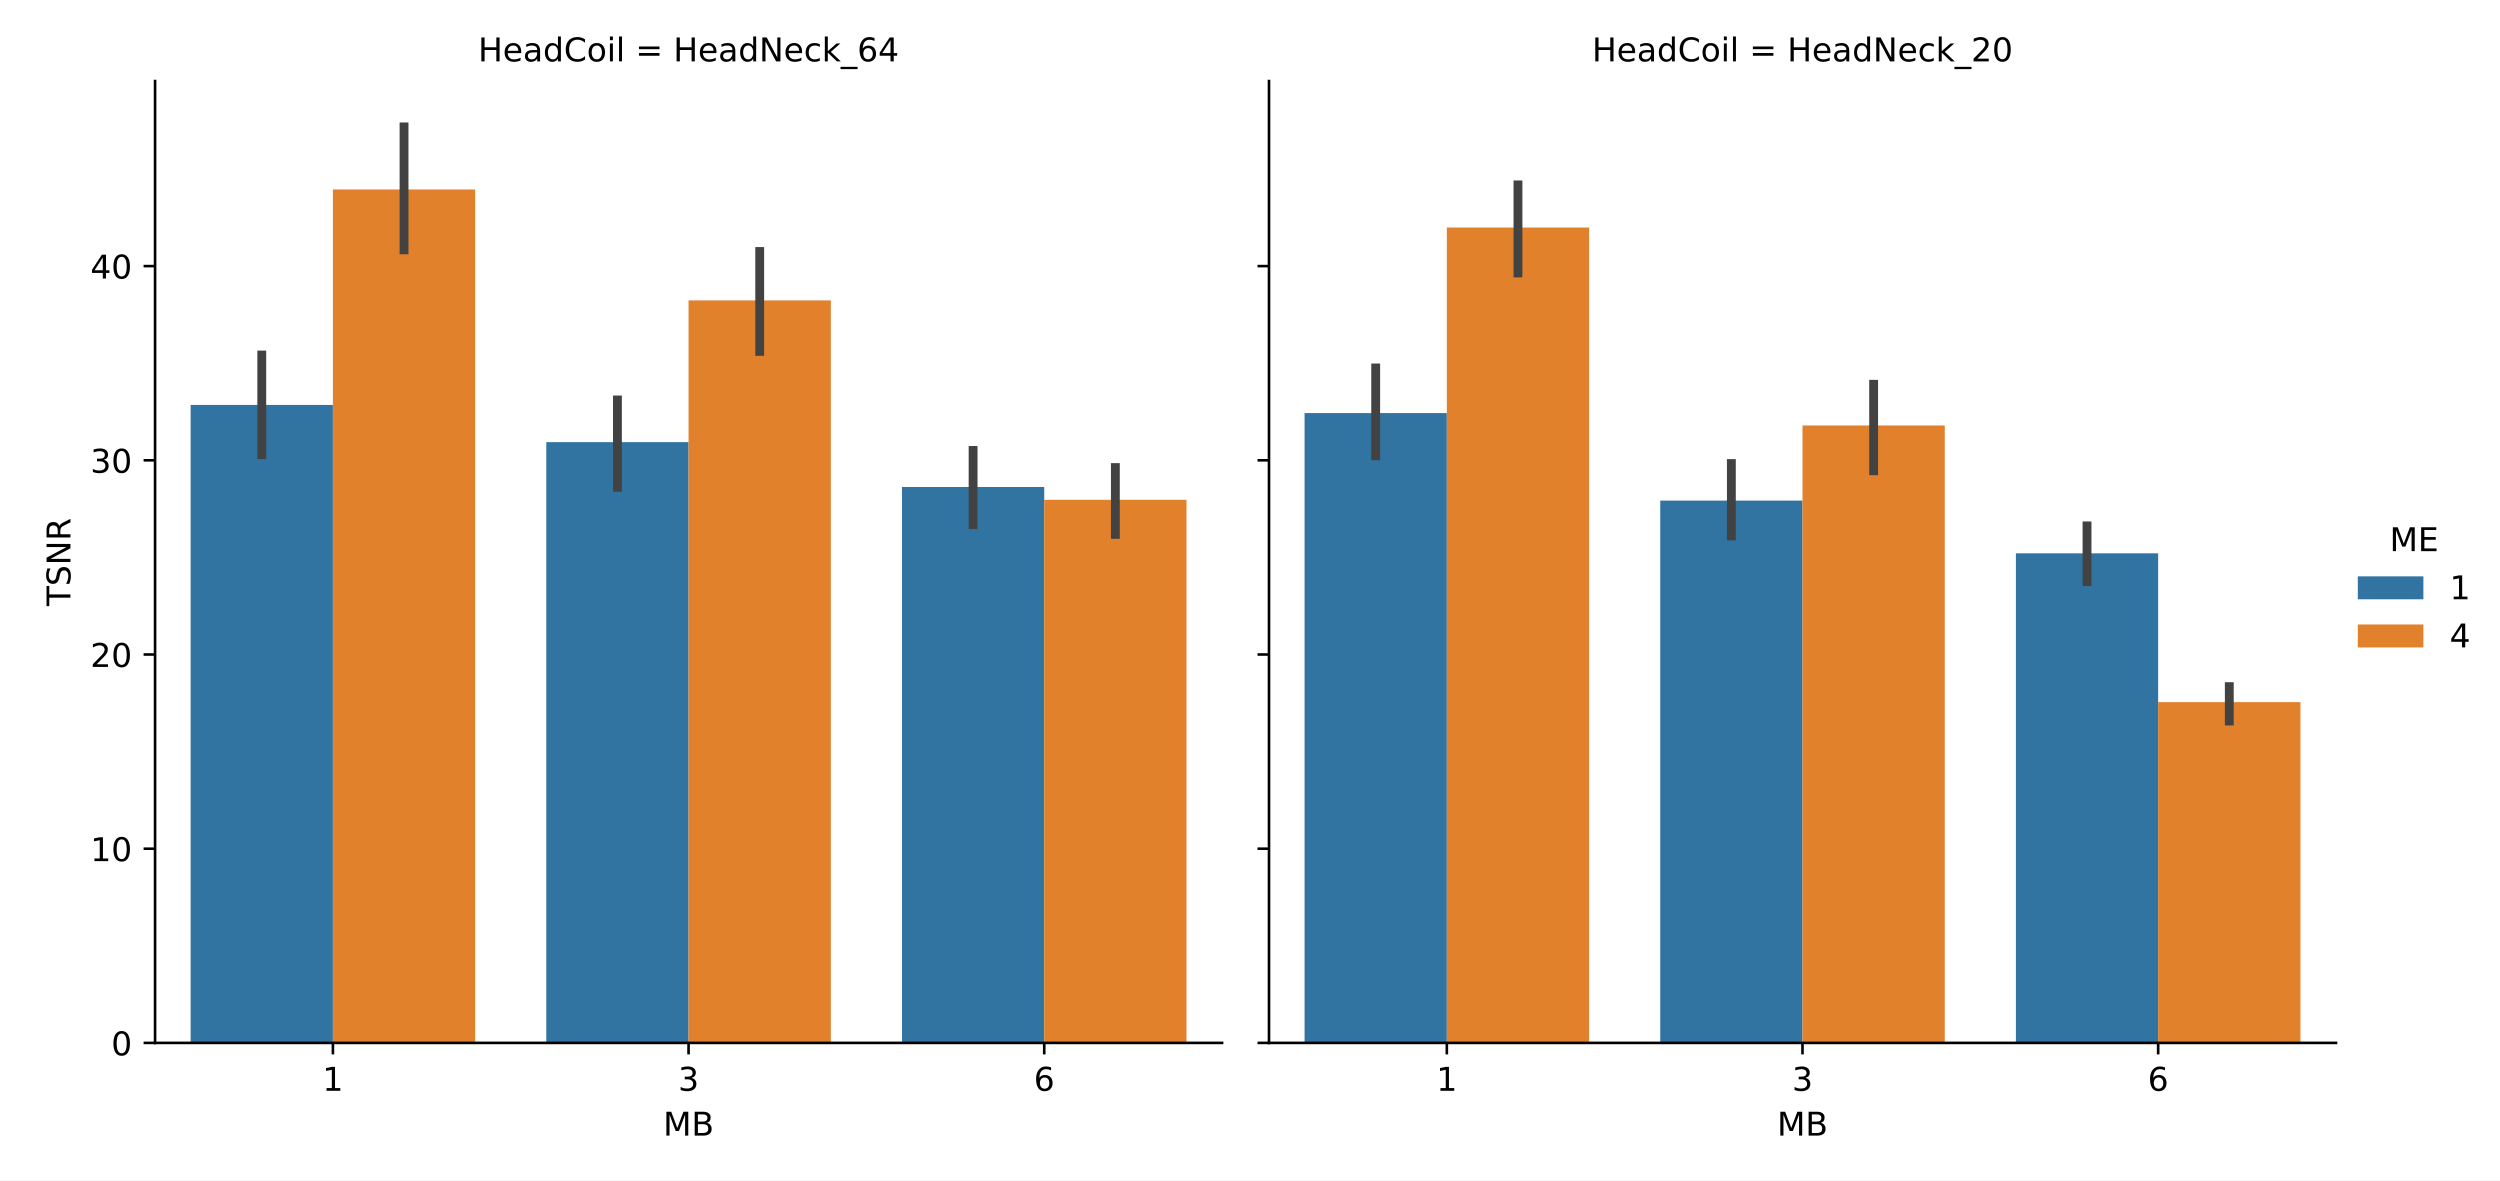
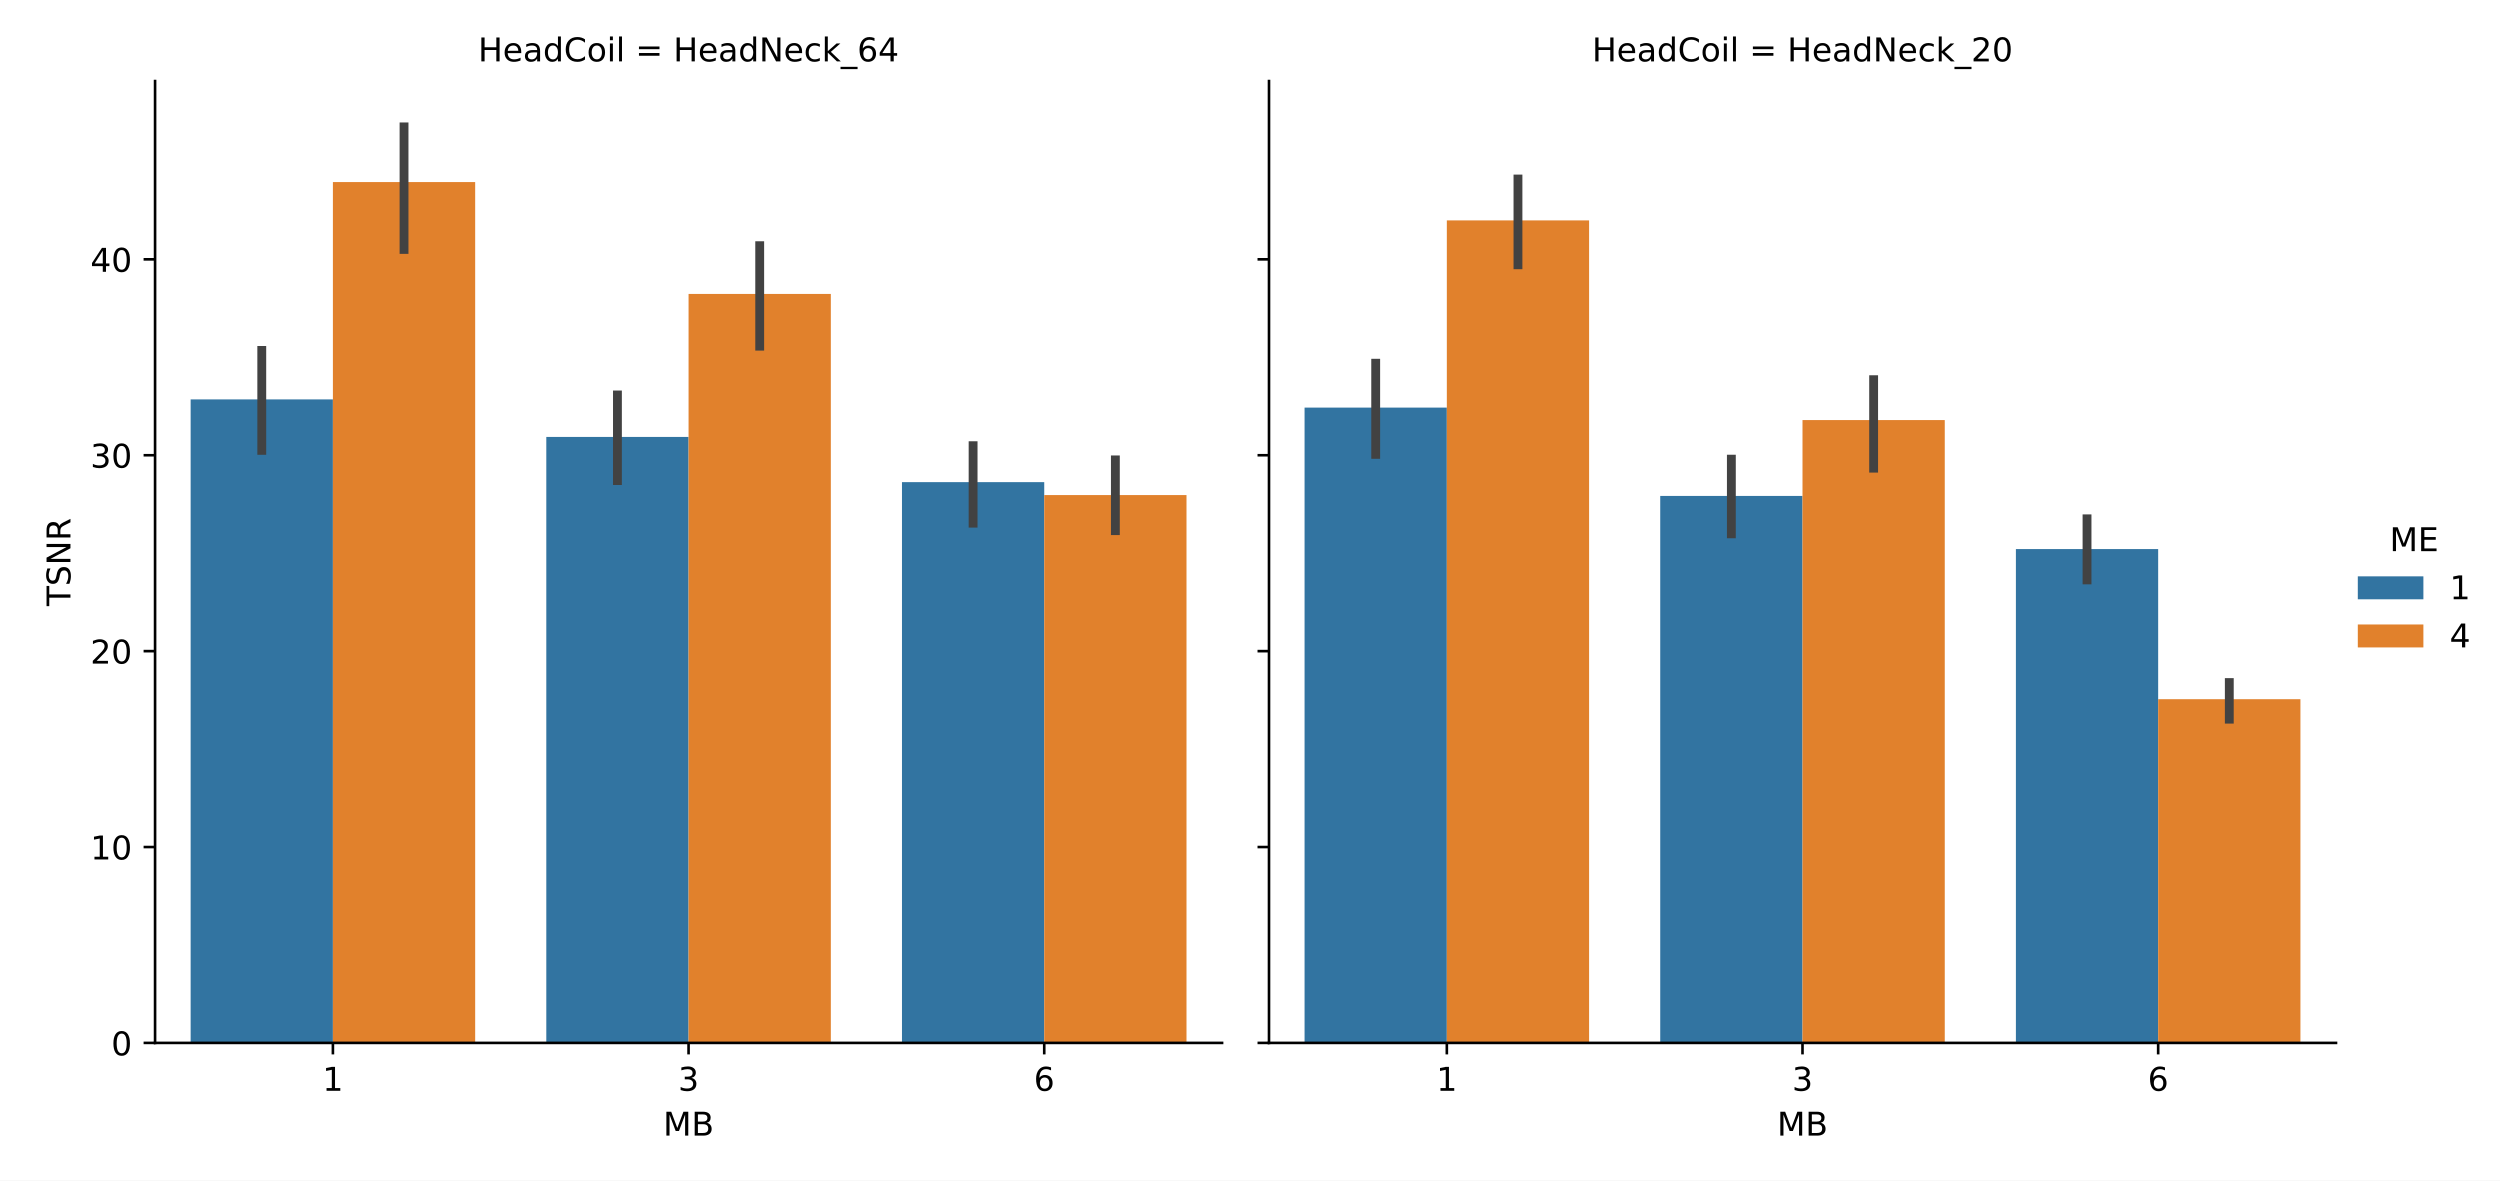
<svg xmlns="http://www.w3.org/2000/svg" xmlns:xlink="http://www.w3.org/1999/xlink" width="762.39pt" height="360pt" viewBox="0 0 762.39 360" version="1.1">
  <defs>
    <style type="text/css">*{stroke-linejoin: round; stroke-linecap: butt}</style>
  </defs>
  <g id="figure_1">
    <g id="patch_1">
      <path d="M 0 360  L 762.39 360  L 762.39 0  L 0 0  z " style="fill: #ffffff" />
    </g>
    <g id="axes_1">
      <g id="patch_2">
        <path d="M 47.289 318.04  L 372.677 318.04  L 372.677 24.72  L 47.289 24.72  z " style="fill: #ffffff" />
      </g>
      <g id="patch_3">
-         <path d="M 58.136 318.04  L 101.521 318.04  L 101.521 123.491  L 58.136 123.491  z " clip-path="url(#p12cb5227b6)" style="fill: #3274a1" />
+         <path d="M 58.136 318.04  L 101.521 318.04  L 101.521 121.796  L 58.136 121.796  z " clip-path="url(#pe968634f67)" style="fill: #3274a1" />
      </g>
      <g id="patch_4">
-         <path d="M 166.598 318.04  L 209.983 318.04  L 209.983 134.837  L 166.598 134.837  z " clip-path="url(#p12cb5227b6)" style="fill: #3274a1" />
+         <path d="M 166.598 318.04  L 209.983 318.04  L 209.983 133.24  L 166.598 133.24  z " clip-path="url(#pe968634f67)" style="fill: #3274a1" />
      </g>
      <g id="patch_5">
-         <path d="M 275.061 318.04  L 318.446 318.04  L 318.446 148.512  L 275.061 148.512  z " clip-path="url(#p12cb5227b6)" style="fill: #3274a1" />
+         <path d="M 275.061 318.04  L 318.446 318.04  L 318.446 147.035  L 275.061 147.035  z " clip-path="url(#pe968634f67)" style="fill: #3274a1" />
      </g>
      <g id="patch_6">
-         <path d="M 101.521 318.04  L 144.906 318.04  L 144.906 57.785  L 101.521 57.785  z " clip-path="url(#p12cb5227b6)" style="fill: #e1812c" />
+         <path d="M 101.521 318.04  L 144.906 318.04  L 144.906 55.517  L 101.521 55.517  z " clip-path="url(#pe968634f67)" style="fill: #e1812c" />
      </g>
      <g id="patch_7">
-         <path d="M 209.983 318.04  L 253.368 318.04  L 253.368 91.61  L 209.983 91.61  z " clip-path="url(#p12cb5227b6)" style="fill: #e1812c" />
+         <path d="M 209.983 318.04  L 253.368 318.04  L 253.368 89.637  L 209.983 89.637  z " clip-path="url(#pe968634f67)" style="fill: #e1812c" />
      </g>
      <g id="patch_8">
-         <path d="M 318.446 318.04  L 361.831 318.04  L 361.831 152.412  L 318.446 152.412  z " clip-path="url(#p12cb5227b6)" style="fill: #e1812c" />
+         <path d="M 318.446 318.04  L 361.831 318.04  L 361.831 150.968  L 318.446 150.968  z " clip-path="url(#pe968634f67)" style="fill: #e1812c" />
      </g>
      <g id="matplotlib.axis_1">
        <g id="xtick_1">
          <g id="line2d_1">
            <defs>
-               <path id="m0b4571d19d" d="M 0 0  L 0 3.5  " style="stroke: #000000; stroke-width: 0.8" />
+               <path id="m71b1486371" d="M 0 0  L 0 3.5  " style="stroke: #000000; stroke-width: 0.8" />
            </defs>
            <g>
-               <use xlink:href="#m0b4571d19d" x="101.521" y="318.04" style="stroke: #000000; stroke-width: 0.8" />
+               <use xlink:href="#m71b1486371" x="101.521" y="318.04" style="stroke: #000000; stroke-width: 0.8" />
            </g>
          </g>
          <g id="text_1">
            <g transform="translate(98.33936 332.6384)scale(0.1 -0.1)">
              <defs>
                <path id="DejaVuSans-31" d="M 794 531  L 1825 531  L 1825 4091  L 703 3866  L 703 4441  L 1819 4666  L 2450 4666  L 2450 531  L 3481 531  L 3481 0  L 794 0  L 794 531  z " transform="scale(0.015625)" />
              </defs>
              <use xlink:href="#DejaVuSans-31" />
            </g>
          </g>
        </g>
        <g id="xtick_2">
          <g id="line2d_2">
            <g>
-               <use xlink:href="#m0b4571d19d" x="209.983" y="318.04" style="stroke: #000000; stroke-width: 0.8" />
+               <use xlink:href="#m71b1486371" x="209.983" y="318.04" style="stroke: #000000; stroke-width: 0.8" />
            </g>
          </g>
          <g id="text_2">
            <g transform="translate(206.8019 332.6384)scale(0.1 -0.1)">
              <defs>
                <path id="DejaVuSans-33" d="M 2597 2516  Q 3050 2419 3304 2112  Q 3559 1806 3559 1356  Q 3559 666 3084 287  Q 2609 -91 1734 -91  Q 1441 -91 1130 -33  Q 819 25 488 141  L 488 750  Q 750 597 1062 519  Q 1375 441 1716 441  Q 2309 441 2620 675  Q 2931 909 2931 1356  Q 2931 1769 2642 2001  Q 2353 2234 1838 2234  L 1294 2234  L 1294 2753  L 1863 2753  Q 2328 2753 2575 2939  Q 2822 3125 2822 3475  Q 2822 3834 2567 4026  Q 2313 4219 1838 4219  Q 1578 4219 1281 4162  Q 984 4106 628 3988  L 628 4550  Q 988 4650 1302 4700  Q 1616 4750 1894 4750  Q 2613 4750 3031 4423  Q 3450 4097 3450 3541  Q 3450 3153 3228 2886  Q 3006 2619 2597 2516  z " transform="scale(0.015625)" />
              </defs>
              <use xlink:href="#DejaVuSans-33" />
            </g>
          </g>
        </g>
        <g id="xtick_3">
          <g id="line2d_3">
            <g>
-               <use xlink:href="#m0b4571d19d" x="318.446" y="318.04" style="stroke: #000000; stroke-width: 0.8" />
+               <use xlink:href="#m71b1486371" x="318.446" y="318.04" style="stroke: #000000; stroke-width: 0.8" />
            </g>
          </g>
          <g id="text_3">
            <g transform="translate(315.2643 332.6384)scale(0.1 -0.1)">
              <defs>
                <path id="DejaVuSans-36" d="M 2113 2584  Q 1688 2584 1439 2293  Q 1191 2003 1191 1497  Q 1191 994 1439 701  Q 1688 409 2113 409  Q 2538 409 2786 701  Q 3034 994 3034 1497  Q 3034 2003 2786 2293  Q 2538 2584 2113 2584  z M 3366 4563  L 3366 3988  Q 3128 4100 2886 4159  Q 2644 4219 2406 4219  Q 1781 4219 1451 3797  Q 1122 3375 1075 2522  Q 1259 2794 1537 2939  Q 1816 3084 2150 3084  Q 2853 3084 3261 2657  Q 3669 2231 3669 1497  Q 3669 778 3244 343  Q 2819 -91 2113 -91  Q 1303 -91 875 529  Q 447 1150 447 2328  Q 447 3434 972 4092  Q 1497 4750 2381 4750  Q 2619 4750 2861 4703  Q 3103 4656 3366 4563  z " transform="scale(0.015625)" />
              </defs>
              <use xlink:href="#DejaVuSans-36" />
            </g>
          </g>
        </g>
        <g id="text_4">
          <g transform="translate(202.2386 346.3166)scale(0.1 -0.1)">
            <defs>
              <path id="DejaVuSans-4d" d="M 628 4666  L 1569 4666  L 2759 1491  L 3956 4666  L 4897 4666  L 4897 0  L 4281 0  L 4281 4097  L 3078 897  L 2444 897  L 1241 4097  L 1241 0  L 628 0  L 628 4666  z " transform="scale(0.015625)" />
              <path id="DejaVuSans-42" d="M 1259 2228  L 1259 519  L 2272 519  Q 2781 519 3026 730  Q 3272 941 3272 1375  Q 3272 1813 3026 2020  Q 2781 2228 2272 2228  L 1259 2228  z M 1259 4147  L 1259 2741  L 2194 2741  Q 2656 2741 2882 2914  Q 3109 3088 3109 3444  Q 3109 3797 2882 3972  Q 2656 4147 2194 4147  L 1259 4147  z M 628 4666  L 2241 4666  Q 2963 4666 3353 4366  Q 3744 4066 3744 3513  Q 3744 3084 3544 2831  Q 3344 2578 2956 2516  Q 3422 2416 3680 2098  Q 3938 1781 3938 1306  Q 3938 681 3513 340  Q 3088 0 2303 0  L 628 0  L 628 4666  z " transform="scale(0.015625)" />
            </defs>
            <use xlink:href="#DejaVuSans-4d" />
            <use xlink:href="#DejaVuSans-42" x="86.279" />
          </g>
        </g>
      </g>
      <g id="matplotlib.axis_2">
        <g id="ytick_1">
          <g id="line2d_4">
            <defs>
-               <path id="m1ea7f47fa9" d="M 0 0  L -3.5 0  " style="stroke: #000000; stroke-width: 0.8" />
+               <path id="m3288f8d0ea" d="M 0 0  L -3.5 0  " style="stroke: #000000; stroke-width: 0.8" />
            </defs>
            <g>
-               <use xlink:href="#m1ea7f47fa9" x="47.289" y="318.04" style="stroke: #000000; stroke-width: 0.8" />
+               <use xlink:href="#m3288f8d0ea" x="47.289" y="318.04" style="stroke: #000000; stroke-width: 0.8" />
            </g>
          </g>
          <g id="text_5">
            <g transform="translate(33.92686 321.8392)scale(0.1 -0.1)">
              <defs>
                <path id="DejaVuSans-30" d="M 2034 4250  Q 1547 4250 1301 3770  Q 1056 3291 1056 2328  Q 1056 1369 1301 889  Q 1547 409 2034 409  Q 2525 409 2770 889  Q 3016 1369 3016 2328  Q 3016 3291 2770 3770  Q 2525 4250 2034 4250  z M 2034 4750  Q 2819 4750 3233 4129  Q 3647 3509 3647 2328  Q 3647 1150 3233 529  Q 2819 -91 2034 -91  Q 1250 -91 836 529  Q 422 1150 422 2328  Q 422 3509 836 4129  Q 1250 4750 2034 4750  z " transform="scale(0.015625)" />
              </defs>
              <use xlink:href="#DejaVuSans-30" />
            </g>
          </g>
        </g>
        <g id="ytick_2">
          <g id="line2d_5">
            <g>
-               <use xlink:href="#m1ea7f47fa9" x="47.289" y="258.818" style="stroke: #000000; stroke-width: 0.8" />
+               <use xlink:href="#m3288f8d0ea" x="47.289" y="258.302" style="stroke: #000000; stroke-width: 0.8" />
            </g>
          </g>
          <g id="text_6">
-             <g transform="translate(27.56436 262.6171)scale(0.1 -0.1)">
+             <g transform="translate(27.56436 262.1011)scale(0.1 -0.1)">
              <use xlink:href="#DejaVuSans-31" />
              <use xlink:href="#DejaVuSans-30" x="63.623" />
            </g>
          </g>
        </g>
        <g id="ytick_3">
          <g id="line2d_6">
            <g>
-               <use xlink:href="#m1ea7f47fa9" x="47.289" y="199.596" style="stroke: #000000; stroke-width: 0.8" />
+               <use xlink:href="#m3288f8d0ea" x="47.289" y="198.564" style="stroke: #000000; stroke-width: 0.8" />
            </g>
          </g>
          <g id="text_7">
-             <g transform="translate(27.56436 203.395)scale(0.1 -0.1)">
+             <g transform="translate(27.56436 202.3629)scale(0.1 -0.1)">
              <defs>
                <path id="DejaVuSans-32" d="M 1228 531  L 3431 531  L 3431 0  L 469 0  L 469 531  Q 828 903 1448 1529  Q 2069 2156 2228 2338  Q 2531 2678 2651 2914  Q 2772 3150 2772 3378  Q 2772 3750 2511 3984  Q 2250 4219 1831 4219  Q 1534 4219 1204 4116  Q 875 4013 500 3803  L 500 4441  Q 881 4594 1212 4672  Q 1544 4750 1819 4750  Q 2544 4750 2975 4387  Q 3406 4025 3406 3419  Q 3406 3131 3298 2873  Q 3191 2616 2906 2266  Q 2828 2175 2409 1742  Q 1991 1309 1228 531  z " transform="scale(0.015625)" />
              </defs>
              <use xlink:href="#DejaVuSans-32" />
              <use xlink:href="#DejaVuSans-30" x="63.623" />
            </g>
          </g>
        </g>
        <g id="ytick_4">
          <g id="line2d_7">
            <g>
-               <use xlink:href="#m1ea7f47fa9" x="47.289" y="140.374" style="stroke: #000000; stroke-width: 0.8" />
+               <use xlink:href="#m3288f8d0ea" x="47.289" y="138.826" style="stroke: #000000; stroke-width: 0.8" />
            </g>
          </g>
          <g id="text_8">
-             <g transform="translate(27.56436 144.1728)scale(0.1 -0.1)">
+             <g transform="translate(27.56436 142.6248)scale(0.1 -0.1)">
              <use xlink:href="#DejaVuSans-33" />
              <use xlink:href="#DejaVuSans-30" x="63.623" />
            </g>
          </g>
        </g>
        <g id="ytick_5">
          <g id="line2d_8">
            <g>
-               <use xlink:href="#m1ea7f47fa9" x="47.289" y="81.151" style="stroke: #000000; stroke-width: 0.8" />
+               <use xlink:href="#m3288f8d0ea" x="47.289" y="79.087" style="stroke: #000000; stroke-width: 0.8" />
            </g>
          </g>
          <g id="text_9">
-             <g transform="translate(27.56436 84.95072)scale(0.1 -0.1)">
+             <g transform="translate(27.56436 82.88662)scale(0.1 -0.1)">
              <defs>
                <path id="DejaVuSans-34" d="M 2419 4116  L 825 1625  L 2419 1625  L 2419 4116  z M 2253 4666  L 3047 4666  L 3047 1625  L 3713 1625  L 3713 1100  L 3047 1100  L 3047 0  L 2419 0  L 2419 1100  L 313 1100  L 313 1709  L 2253 4666  z " transform="scale(0.015625)" />
              </defs>
              <use xlink:href="#DejaVuSans-34" />
              <use xlink:href="#DejaVuSans-30" x="63.623" />
            </g>
          </g>
        </g>
        <g id="text_10">
          <g transform="translate(21.48467 184.823)rotate(-90)scale(0.1 -0.1)">
            <defs>
              <path id="DejaVuSans-54" d="M -19 4666  L 3928 4666  L 3928 4134  L 2272 4134  L 2272 0  L 1638 0  L 1638 4134  L -19 4134  L -19 4666  z " transform="scale(0.015625)" />
              <path id="DejaVuSans-53" d="M 3425 4513  L 3425 3897  Q 3066 4069 2747 4153  Q 2428 4238 2131 4238  Q 1616 4238 1336 4038  Q 1056 3838 1056 3469  Q 1056 3159 1242 3001  Q 1428 2844 1947 2747  L 2328 2669  Q 3034 2534 3370 2195  Q 3706 1856 3706 1288  Q 3706 609 3251 259  Q 2797 -91 1919 -91  Q 1588 -91 1214 -16  Q 841 59 441 206  L 441 856  Q 825 641 1194 531  Q 1563 422 1919 422  Q 2459 422 2753 634  Q 3047 847 3047 1241  Q 3047 1584 2836 1778  Q 2625 1972 2144 2069  L 1759 2144  Q 1053 2284 737 2584  Q 422 2884 422 3419  Q 422 4038 858 4394  Q 1294 4750 2059 4750  Q 2388 4750 2728 4690  Q 3069 4631 3425 4513  z " transform="scale(0.015625)" />
              <path id="DejaVuSans-4e" d="M 628 4666  L 1478 4666  L 3547 763  L 3547 4666  L 4159 4666  L 4159 0  L 3309 0  L 1241 3903  L 1241 0  L 628 0  L 628 4666  z " transform="scale(0.015625)" />
              <path id="DejaVuSans-52" d="M 2841 2188  Q 3044 2119 3236 1894  Q 3428 1669 3622 1275  L 4263 0  L 3584 0  L 2988 1197  Q 2756 1666 2539 1819  Q 2322 1972 1947 1972  L 1259 1972  L 1259 0  L 628 0  L 628 4666  L 2053 4666  Q 2853 4666 3247 4331  Q 3641 3997 3641 3322  Q 3641 2881 3436 2590  Q 3231 2300 2841 2188  z M 1259 4147  L 1259 2491  L 2053 2491  Q 2509 2491 2742 2702  Q 2975 2913 2975 3322  Q 2975 3731 2742 3939  Q 2509 4147 2053 4147  L 1259 4147  z " transform="scale(0.015625)" />
            </defs>
            <use xlink:href="#DejaVuSans-54" />
            <use xlink:href="#DejaVuSans-53" x="61.084" />
            <use xlink:href="#DejaVuSans-4e" x="124.561" />
            <use xlink:href="#DejaVuSans-52" x="199.365" />
          </g>
        </g>
      </g>
      <g id="line2d_9">
-         <path d="M 79.828 138.64  L 79.828 108.27  " clip-path="url(#p12cb5227b6)" style="fill: none; stroke: #424242; stroke-width: 2.7; stroke-linecap: square" />
+         <path d="M 79.828 137.339  L 79.828 106.86  " clip-path="url(#pe968634f67)" style="fill: none; stroke: #424242; stroke-width: 2.7; stroke-linecap: square" />
      </g>
      <g id="line2d_10">
-         <path d="M 188.291 148.631  L 188.291 121.98  " clip-path="url(#p12cb5227b6)" style="fill: none; stroke: #424242; stroke-width: 2.7; stroke-linecap: square" />
+         <path d="M 188.291 146.559  L 188.291 120.453  " clip-path="url(#pe968634f67)" style="fill: none; stroke: #424242; stroke-width: 2.7; stroke-linecap: square" />
      </g>
      <g id="line2d_11">
-         <path d="M 296.753 159.988  L 296.753 137.363  " clip-path="url(#p12cb5227b6)" style="fill: none; stroke: #424242; stroke-width: 2.7; stroke-linecap: square" />
+         <path d="M 296.753 159.553  L 296.753 135.914  " clip-path="url(#pe968634f67)" style="fill: none; stroke: #424242; stroke-width: 2.7; stroke-linecap: square" />
      </g>
      <g id="line2d_12">
-         <path d="M 123.213 76.2  L 123.213 38.688  " clip-path="url(#p12cb5227b6)" style="fill: none; stroke: #424242; stroke-width: 2.7; stroke-linecap: square" />
+         <path d="M 123.213 76.069  L 123.213 38.688  " clip-path="url(#pe968634f67)" style="fill: none; stroke: #424242; stroke-width: 2.7; stroke-linecap: square" />
      </g>
      <g id="line2d_13">
-         <path d="M 231.676 107.16  L 231.676 76.695  " clip-path="url(#p12cb5227b6)" style="fill: none; stroke: #424242; stroke-width: 2.7; stroke-linecap: square" />
+         <path d="M 231.676 105.56  L 231.676 74.924  " clip-path="url(#pe968634f67)" style="fill: none; stroke: #424242; stroke-width: 2.7; stroke-linecap: square" />
      </g>
      <g id="line2d_14">
-         <path d="M 340.138 162.962  L 340.138 142.582  " clip-path="url(#p12cb5227b6)" style="fill: none; stroke: #424242; stroke-width: 2.7; stroke-linecap: square" />
+         <path d="M 340.138 161.825  L 340.138 140.242  " clip-path="url(#pe968634f67)" style="fill: none; stroke: #424242; stroke-width: 2.7; stroke-linecap: square" />
      </g>
      <g id="patch_9">
        <path d="M 47.289 318.04  L 47.289 24.72  " style="fill: none; stroke: #000000; stroke-width: 0.8; stroke-linejoin: miter; stroke-linecap: square" />
      </g>
      <g id="patch_10">
        <path d="M 47.289 318.04  L 372.677 318.04  " style="fill: none; stroke: #000000; stroke-width: 0.8; stroke-linejoin: miter; stroke-linecap: square" />
      </g>
      <g id="text_11">
        <g transform="translate(145.812 18.72)scale(0.1 -0.1)">
          <defs>
            <path id="DejaVuSans-48" d="M 628 4666  L 1259 4666  L 1259 2753  L 3553 2753  L 3553 4666  L 4184 4666  L 4184 0  L 3553 0  L 3553 2222  L 1259 2222  L 1259 0  L 628 0  L 628 4666  z " transform="scale(0.015625)" />
            <path id="DejaVuSans-65" d="M 3597 1894  L 3597 1613  L 953 1613  Q 991 1019 1311 708  Q 1631 397 2203 397  Q 2534 397 2845 478  Q 3156 559 3463 722  L 3463 178  Q 3153 47 2828 -22  Q 2503 -91 2169 -91  Q 1331 -91 842 396  Q 353 884 353 1716  Q 353 2575 817 3079  Q 1281 3584 2069 3584  Q 2775 3584 3186 3129  Q 3597 2675 3597 1894  z M 3022 2063  Q 3016 2534 2758 2815  Q 2500 3097 2075 3097  Q 1594 3097 1305 2825  Q 1016 2553 972 2059  L 3022 2063  z " transform="scale(0.015625)" />
            <path id="DejaVuSans-61" d="M 2194 1759  Q 1497 1759 1228 1600  Q 959 1441 959 1056  Q 959 750 1161 570  Q 1363 391 1709 391  Q 2188 391 2477 730  Q 2766 1069 2766 1631  L 2766 1759  L 2194 1759  z M 3341 1997  L 3341 0  L 2766 0  L 2766 531  Q 2569 213 2275 61  Q 1981 -91 1556 -91  Q 1019 -91 701 211  Q 384 513 384 1019  Q 384 1609 779 1909  Q 1175 2209 1959 2209  L 2766 2209  L 2766 2266  Q 2766 2663 2505 2880  Q 2244 3097 1772 3097  Q 1472 3097 1187 3025  Q 903 2953 641 2809  L 641 3341  Q 956 3463 1253 3523  Q 1550 3584 1831 3584  Q 2591 3584 2966 3190  Q 3341 2797 3341 1997  z " transform="scale(0.015625)" />
            <path id="DejaVuSans-64" d="M 2906 2969  L 2906 4863  L 3481 4863  L 3481 0  L 2906 0  L 2906 525  Q 2725 213 2448 61  Q 2172 -91 1784 -91  Q 1150 -91 751 415  Q 353 922 353 1747  Q 353 2572 751 3078  Q 1150 3584 1784 3584  Q 2172 3584 2448 3432  Q 2725 3281 2906 2969  z M 947 1747  Q 947 1113 1208 752  Q 1469 391 1925 391  Q 2381 391 2643 752  Q 2906 1113 2906 1747  Q 2906 2381 2643 2742  Q 2381 3103 1925 3103  Q 1469 3103 1208 2742  Q 947 2381 947 1747  z " transform="scale(0.015625)" />
            <path id="DejaVuSans-43" d="M 4122 4306  L 4122 3641  Q 3803 3938 3442 4084  Q 3081 4231 2675 4231  Q 1875 4231 1450 3742  Q 1025 3253 1025 2328  Q 1025 1406 1450 917  Q 1875 428 2675 428  Q 3081 428 3442 575  Q 3803 722 4122 1019  L 4122 359  Q 3791 134 3420 21  Q 3050 -91 2638 -91  Q 1578 -91 968 557  Q 359 1206 359 2328  Q 359 3453 968 4101  Q 1578 4750 2638 4750  Q 3056 4750 3426 4639  Q 3797 4528 4122 4306  z " transform="scale(0.015625)" />
            <path id="DejaVuSans-6f" d="M 1959 3097  Q 1497 3097 1228 2736  Q 959 2375 959 1747  Q 959 1119 1226 758  Q 1494 397 1959 397  Q 2419 397 2687 759  Q 2956 1122 2956 1747  Q 2956 2369 2687 2733  Q 2419 3097 1959 3097  z M 1959 3584  Q 2709 3584 3137 3096  Q 3566 2609 3566 1747  Q 3566 888 3137 398  Q 2709 -91 1959 -91  Q 1206 -91 779 398  Q 353 888 353 1747  Q 353 2609 779 3096  Q 1206 3584 1959 3584  z " transform="scale(0.015625)" />
            <path id="DejaVuSans-69" d="M 603 3500  L 1178 3500  L 1178 0  L 603 0  L 603 3500  z M 603 4863  L 1178 4863  L 1178 4134  L 603 4134  L 603 4863  z " transform="scale(0.015625)" />
            <path id="DejaVuSans-6c" d="M 603 4863  L 1178 4863  L 1178 0  L 603 0  L 603 4863  z " transform="scale(0.015625)" />
            <path id="DejaVuSans-20" transform="scale(0.015625)" />
            <path id="DejaVuSans-3d" d="M 678 2906  L 4684 2906  L 4684 2381  L 678 2381  L 678 2906  z M 678 1631  L 4684 1631  L 4684 1100  L 678 1100  L 678 1631  z " transform="scale(0.015625)" />
            <path id="DejaVuSans-63" d="M 3122 3366  L 3122 2828  Q 2878 2963 2633 3030  Q 2388 3097 2138 3097  Q 1578 3097 1268 2742  Q 959 2388 959 1747  Q 959 1106 1268 751  Q 1578 397 2138 397  Q 2388 397 2633 464  Q 2878 531 3122 666  L 3122 134  Q 2881 22 2623 -34  Q 2366 -91 2075 -91  Q 1284 -91 818 406  Q 353 903 353 1747  Q 353 2603 823 3093  Q 1294 3584 2113 3584  Q 2378 3584 2631 3529  Q 2884 3475 3122 3366  z " transform="scale(0.015625)" />
            <path id="DejaVuSans-6b" d="M 581 4863  L 1159 4863  L 1159 1991  L 2875 3500  L 3609 3500  L 1753 1863  L 3688 0  L 2938 0  L 1159 1709  L 1159 0  L 581 0  L 581 4863  z " transform="scale(0.015625)" />
            <path id="DejaVuSans-5f" d="M 3263 -1063  L 3263 -1509  L -63 -1509  L -63 -1063  L 3263 -1063  z " transform="scale(0.015625)" />
          </defs>
          <use xlink:href="#DejaVuSans-48" />
          <use xlink:href="#DejaVuSans-65" x="75.195" />
          <use xlink:href="#DejaVuSans-61" x="136.719" />
          <use xlink:href="#DejaVuSans-64" x="197.998" />
          <use xlink:href="#DejaVuSans-43" x="261.475" />
          <use xlink:href="#DejaVuSans-6f" x="331.299" />
          <use xlink:href="#DejaVuSans-69" x="392.48" />
          <use xlink:href="#DejaVuSans-6c" x="420.264" />
          <use xlink:href="#DejaVuSans-20" x="448.047" />
          <use xlink:href="#DejaVuSans-3d" x="479.834" />
          <use xlink:href="#DejaVuSans-20" x="563.623" />
          <use xlink:href="#DejaVuSans-48" x="595.41" />
          <use xlink:href="#DejaVuSans-65" x="670.605" />
          <use xlink:href="#DejaVuSans-61" x="732.129" />
          <use xlink:href="#DejaVuSans-64" x="793.408" />
          <use xlink:href="#DejaVuSans-4e" x="856.885" />
          <use xlink:href="#DejaVuSans-65" x="931.689" />
          <use xlink:href="#DejaVuSans-63" x="993.213" />
          <use xlink:href="#DejaVuSans-6b" x="1048.193" />
          <use xlink:href="#DejaVuSans-5f" x="1106.104" />
          <use xlink:href="#DejaVuSans-36" x="1156.104" />
          <use xlink:href="#DejaVuSans-34" x="1219.727" />
        </g>
      </g>
    </g>
    <g id="axes_2">
      <g id="patch_11">
        <path d="M 386.989 318.04  L 712.376 318.04  L 712.376 24.72  L 386.989 24.72  z " style="fill: #ffffff" />
      </g>
      <g id="patch_12">
-         <path d="M 397.835 318.04  L 441.22 318.04  L 441.22 125.966  L 397.835 125.966  z " clip-path="url(#p717eea04d8)" style="fill: #3274a1" />
+         <path d="M 397.835 318.04  L 441.22 318.04  L 441.22 124.293  L 397.835 124.293  z " clip-path="url(#p69e00ce11c)" style="fill: #3274a1" />
      </g>
      <g id="patch_13">
-         <path d="M 506.297 318.04  L 549.682 318.04  L 549.682 152.67  L 506.297 152.67  z " clip-path="url(#p717eea04d8)" style="fill: #3274a1" />
+         <path d="M 506.297 318.04  L 549.682 318.04  L 549.682 151.229  L 506.297 151.229  z " clip-path="url(#p69e00ce11c)" style="fill: #3274a1" />
      </g>
      <g id="patch_14">
-         <path d="M 614.76 318.04  L 658.145 318.04  L 658.145 168.74  L 614.76 168.74  z " clip-path="url(#p717eea04d8)" style="fill: #3274a1" />
+         <path d="M 614.76 318.04  L 658.145 318.04  L 658.145 167.44  L 614.76 167.44  z " clip-path="url(#p69e00ce11c)" style="fill: #3274a1" />
      </g>
      <g id="patch_15">
-         <path d="M 441.22 318.04  L 484.605 318.04  L 484.605 69.388  L 441.22 69.388  z " clip-path="url(#p717eea04d8)" style="fill: #e1812c" />
+         <path d="M 441.22 318.04  L 484.605 318.04  L 484.605 67.221  L 441.22 67.221  z " clip-path="url(#p69e00ce11c)" style="fill: #e1812c" />
      </g>
      <g id="patch_16">
-         <path d="M 549.682 318.04  L 593.067 318.04  L 593.067 129.747  L 549.682 129.747  z " clip-path="url(#p717eea04d8)" style="fill: #e1812c" />
+         <path d="M 549.682 318.04  L 593.067 318.04  L 593.067 128.107  L 549.682 128.107  z " clip-path="url(#p69e00ce11c)" style="fill: #e1812c" />
      </g>
      <g id="patch_17">
-         <path d="M 658.145 318.04  L 701.53 318.04  L 701.53 214.124  L 658.145 214.124  z " clip-path="url(#p717eea04d8)" style="fill: #e1812c" />
+         <path d="M 658.145 318.04  L 701.53 318.04  L 701.53 213.218  L 658.145 213.218  z " clip-path="url(#p69e00ce11c)" style="fill: #e1812c" />
      </g>
      <g id="matplotlib.axis_3">
        <g id="xtick_4">
          <g id="line2d_15">
            <g>
-               <use xlink:href="#m0b4571d19d" x="441.22" y="318.04" style="stroke: #000000; stroke-width: 0.8" />
+               <use xlink:href="#m71b1486371" x="441.22" y="318.04" style="stroke: #000000; stroke-width: 0.8" />
            </g>
          </g>
          <g id="text_12">
            <g transform="translate(438.0386 332.6384)scale(0.1 -0.1)">
              <use xlink:href="#DejaVuSans-31" />
            </g>
          </g>
        </g>
        <g id="xtick_5">
          <g id="line2d_16">
            <g>
-               <use xlink:href="#m0b4571d19d" x="549.682" y="318.04" style="stroke: #000000; stroke-width: 0.8" />
+               <use xlink:href="#m71b1486371" x="549.682" y="318.04" style="stroke: #000000; stroke-width: 0.8" />
            </g>
          </g>
          <g id="text_13">
            <g transform="translate(546.5011 332.6384)scale(0.1 -0.1)">
              <use xlink:href="#DejaVuSans-33" />
            </g>
          </g>
        </g>
        <g id="xtick_6">
          <g id="line2d_17">
            <g>
-               <use xlink:href="#m0b4571d19d" x="658.145" y="318.04" style="stroke: #000000; stroke-width: 0.8" />
+               <use xlink:href="#m71b1486371" x="658.145" y="318.04" style="stroke: #000000; stroke-width: 0.8" />
            </g>
          </g>
          <g id="text_14">
            <g transform="translate(654.9636 332.6384)scale(0.1 -0.1)">
              <use xlink:href="#DejaVuSans-36" />
            </g>
          </g>
        </g>
        <g id="text_15">
          <g transform="translate(541.9378 346.3166)scale(0.1 -0.1)">
            <use xlink:href="#DejaVuSans-4d" />
            <use xlink:href="#DejaVuSans-42" x="86.279" />
          </g>
        </g>
      </g>
      <g id="matplotlib.axis_4">
        <g id="ytick_6">
          <g id="line2d_18">
            <g>
-               <use xlink:href="#m1ea7f47fa9" x="386.989" y="318.04" style="stroke: #000000; stroke-width: 0.8" />
+               <use xlink:href="#m3288f8d0ea" x="386.989" y="318.04" style="stroke: #000000; stroke-width: 0.8" />
            </g>
          </g>
        </g>
        <g id="ytick_7">
          <g id="line2d_19">
            <g>
-               <use xlink:href="#m1ea7f47fa9" x="386.989" y="258.818" style="stroke: #000000; stroke-width: 0.8" />
+               <use xlink:href="#m3288f8d0ea" x="386.989" y="258.302" style="stroke: #000000; stroke-width: 0.8" />
            </g>
          </g>
        </g>
        <g id="ytick_8">
          <g id="line2d_20">
            <g>
-               <use xlink:href="#m1ea7f47fa9" x="386.989" y="199.596" style="stroke: #000000; stroke-width: 0.8" />
+               <use xlink:href="#m3288f8d0ea" x="386.989" y="198.564" style="stroke: #000000; stroke-width: 0.8" />
            </g>
          </g>
        </g>
        <g id="ytick_9">
          <g id="line2d_21">
            <g>
-               <use xlink:href="#m1ea7f47fa9" x="386.989" y="140.374" style="stroke: #000000; stroke-width: 0.8" />
+               <use xlink:href="#m3288f8d0ea" x="386.989" y="138.826" style="stroke: #000000; stroke-width: 0.8" />
            </g>
          </g>
        </g>
        <g id="ytick_10">
          <g id="line2d_22">
            <g>
-               <use xlink:href="#m1ea7f47fa9" x="386.989" y="81.151" style="stroke: #000000; stroke-width: 0.8" />
+               <use xlink:href="#m3288f8d0ea" x="386.989" y="79.087" style="stroke: #000000; stroke-width: 0.8" />
            </g>
          </g>
        </g>
      </g>
      <g id="line2d_23">
-         <path d="M 419.527 139.004  L 419.527 112.218  " clip-path="url(#p717eea04d8)" style="fill: none; stroke: #424242; stroke-width: 2.7; stroke-linecap: square" />
+         <path d="M 419.527 138.566  L 419.527 110.766  " clip-path="url(#p69e00ce11c)" style="fill: none; stroke: #424242; stroke-width: 2.7; stroke-linecap: square" />
      </g>
      <g id="line2d_24">
-         <path d="M 527.99 163.435  L 527.99 141.37  " clip-path="url(#p717eea04d8)" style="fill: none; stroke: #424242; stroke-width: 2.7; stroke-linecap: square" />
+         <path d="M 527.99 162.807  L 527.99 140.016  " clip-path="url(#p69e00ce11c)" style="fill: none; stroke: #424242; stroke-width: 2.7; stroke-linecap: square" />
      </g>
      <g id="line2d_25">
-         <path d="M 636.452 177.384  L 636.452 160.365  " clip-path="url(#p717eea04d8)" style="fill: none; stroke: #424242; stroke-width: 2.7; stroke-linecap: square" />
+         <path d="M 636.452 176.843  L 636.452 158.215  " clip-path="url(#p69e00ce11c)" style="fill: none; stroke: #424242; stroke-width: 2.7; stroke-linecap: square" />
      </g>
      <g id="line2d_26">
-         <path d="M 462.912 83.25  L 462.912 56.375  " clip-path="url(#p717eea04d8)" style="fill: none; stroke: #424242; stroke-width: 2.7; stroke-linecap: square" />
+         <path d="M 462.912 80.744  L 462.912 54.601  " clip-path="url(#p69e00ce11c)" style="fill: none; stroke: #424242; stroke-width: 2.7; stroke-linecap: square" />
      </g>
      <g id="line2d_27">
-         <path d="M 571.375 143.571  L 571.375 117.187  " clip-path="url(#p717eea04d8)" style="fill: none; stroke: #424242; stroke-width: 2.7; stroke-linecap: square" />
+         <path d="M 571.375 142.778  L 571.375 115.794  " clip-path="url(#p69e00ce11c)" style="fill: none; stroke: #424242; stroke-width: 2.7; stroke-linecap: square" />
      </g>
      <g id="line2d_28">
-         <path d="M 679.837 219.886  L 679.837 209.39  " clip-path="url(#p717eea04d8)" style="fill: none; stroke: #424242; stroke-width: 2.7; stroke-linecap: square" />
+         <path d="M 679.837 219.322  L 679.837 208.159  " clip-path="url(#p69e00ce11c)" style="fill: none; stroke: #424242; stroke-width: 2.7; stroke-linecap: square" />
      </g>
      <g id="patch_18">
        <path d="M 386.989 318.04  L 386.989 24.72  " style="fill: none; stroke: #000000; stroke-width: 0.8; stroke-linejoin: miter; stroke-linecap: square" />
      </g>
      <g id="patch_19">
        <path d="M 386.989 318.04  L 712.376 318.04  " style="fill: none; stroke: #000000; stroke-width: 0.8; stroke-linejoin: miter; stroke-linecap: square" />
      </g>
      <g id="text_16">
        <g transform="translate(485.5113 18.72)scale(0.1 -0.1)">
          <use xlink:href="#DejaVuSans-48" />
          <use xlink:href="#DejaVuSans-65" x="75.195" />
          <use xlink:href="#DejaVuSans-61" x="136.719" />
          <use xlink:href="#DejaVuSans-64" x="197.998" />
          <use xlink:href="#DejaVuSans-43" x="261.475" />
          <use xlink:href="#DejaVuSans-6f" x="331.299" />
          <use xlink:href="#DejaVuSans-69" x="392.48" />
          <use xlink:href="#DejaVuSans-6c" x="420.264" />
          <use xlink:href="#DejaVuSans-20" x="448.047" />
          <use xlink:href="#DejaVuSans-3d" x="479.834" />
          <use xlink:href="#DejaVuSans-20" x="563.623" />
          <use xlink:href="#DejaVuSans-48" x="595.41" />
          <use xlink:href="#DejaVuSans-65" x="670.605" />
          <use xlink:href="#DejaVuSans-61" x="732.129" />
          <use xlink:href="#DejaVuSans-64" x="793.408" />
          <use xlink:href="#DejaVuSans-4e" x="856.885" />
          <use xlink:href="#DejaVuSans-65" x="931.689" />
          <use xlink:href="#DejaVuSans-63" x="993.213" />
          <use xlink:href="#DejaVuSans-6b" x="1048.193" />
          <use xlink:href="#DejaVuSans-5f" x="1106.104" />
          <use xlink:href="#DejaVuSans-32" x="1156.104" />
          <use xlink:href="#DejaVuSans-30" x="1219.727" />
        </g>
      </g>
    </g>
    <g id="legend_1">
      <g id="text_17">
        <g transform="translate(728.7353 168.0813)scale(0.1 -0.1)">
          <defs>
            <path id="DejaVuSans-45" d="M 628 4666  L 3578 4666  L 3578 4134  L 1259 4134  L 1259 2753  L 3481 2753  L 3481 2222  L 1259 2222  L 1259 531  L 3634 531  L 3634 0  L 628 0  L 628 4666  z " transform="scale(0.015625)" />
          </defs>
          <use xlink:href="#DejaVuSans-4d" />
          <use xlink:href="#DejaVuSans-45" x="86.279" />
        </g>
      </g>
      <g id="patch_20">
        <path d="M 719.028 182.759  L 739.028 182.759  L 739.028 175.759  L 719.028 175.759  z " style="fill: #3274a1" />
      </g>
      <g id="text_18">
        <g transform="translate(747.0275 182.7594)scale(0.1 -0.1)">
          <use xlink:href="#DejaVuSans-31" />
        </g>
      </g>
      <g id="patch_21">
        <path d="M 719.028 197.438  L 739.028 197.438  L 739.028 190.438  L 719.028 190.438  z " style="fill: #e1812c" />
      </g>
      <g id="text_19">
        <g transform="translate(747.0275 197.4375)scale(0.1 -0.1)">
          <use xlink:href="#DejaVuSans-34" />
        </g>
      </g>
    </g>
  </g>
  <defs>
-     <clipPath id="p12cb5227b6">
+     <clipPath id="pe968634f67">
      <rect x="47.289" y="24.72" width="325.387" height="293.32" />
    </clipPath>
-     <clipPath id="p717eea04d8">
+     <clipPath id="p69e00ce11c">
      <rect x="386.989" y="24.72" width="325.387" height="293.32" />
    </clipPath>
  </defs>
</svg>
